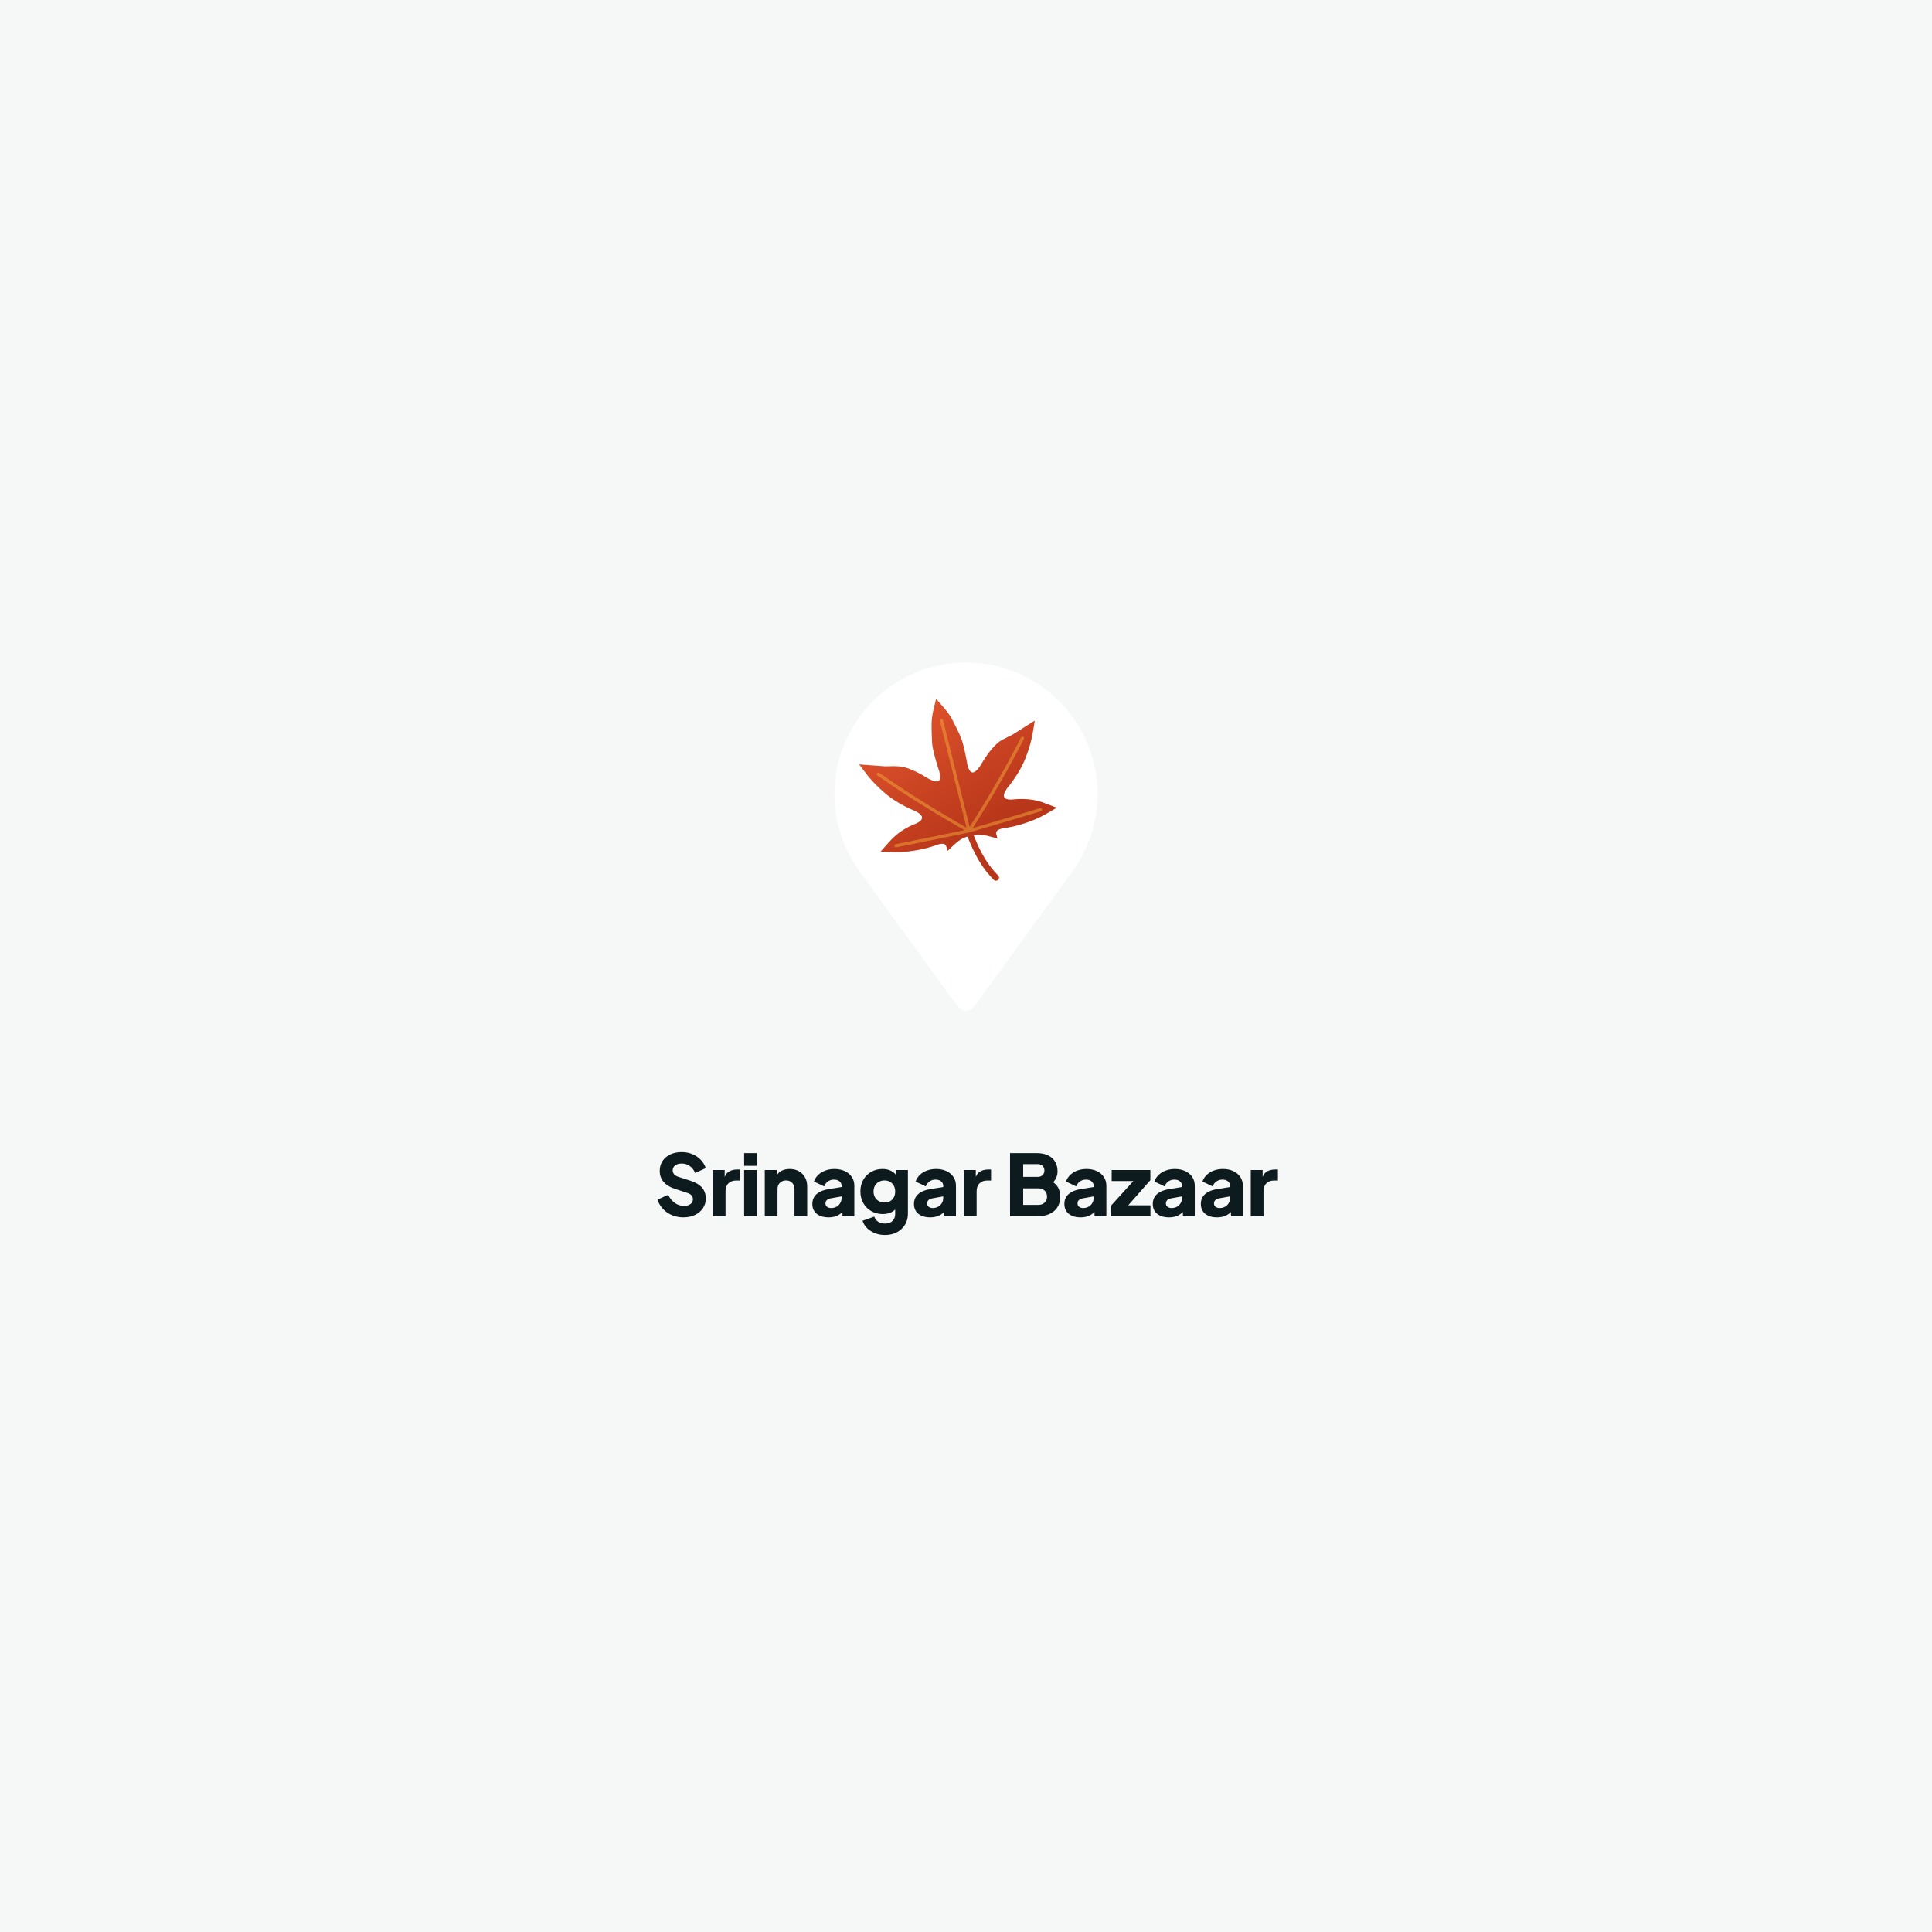
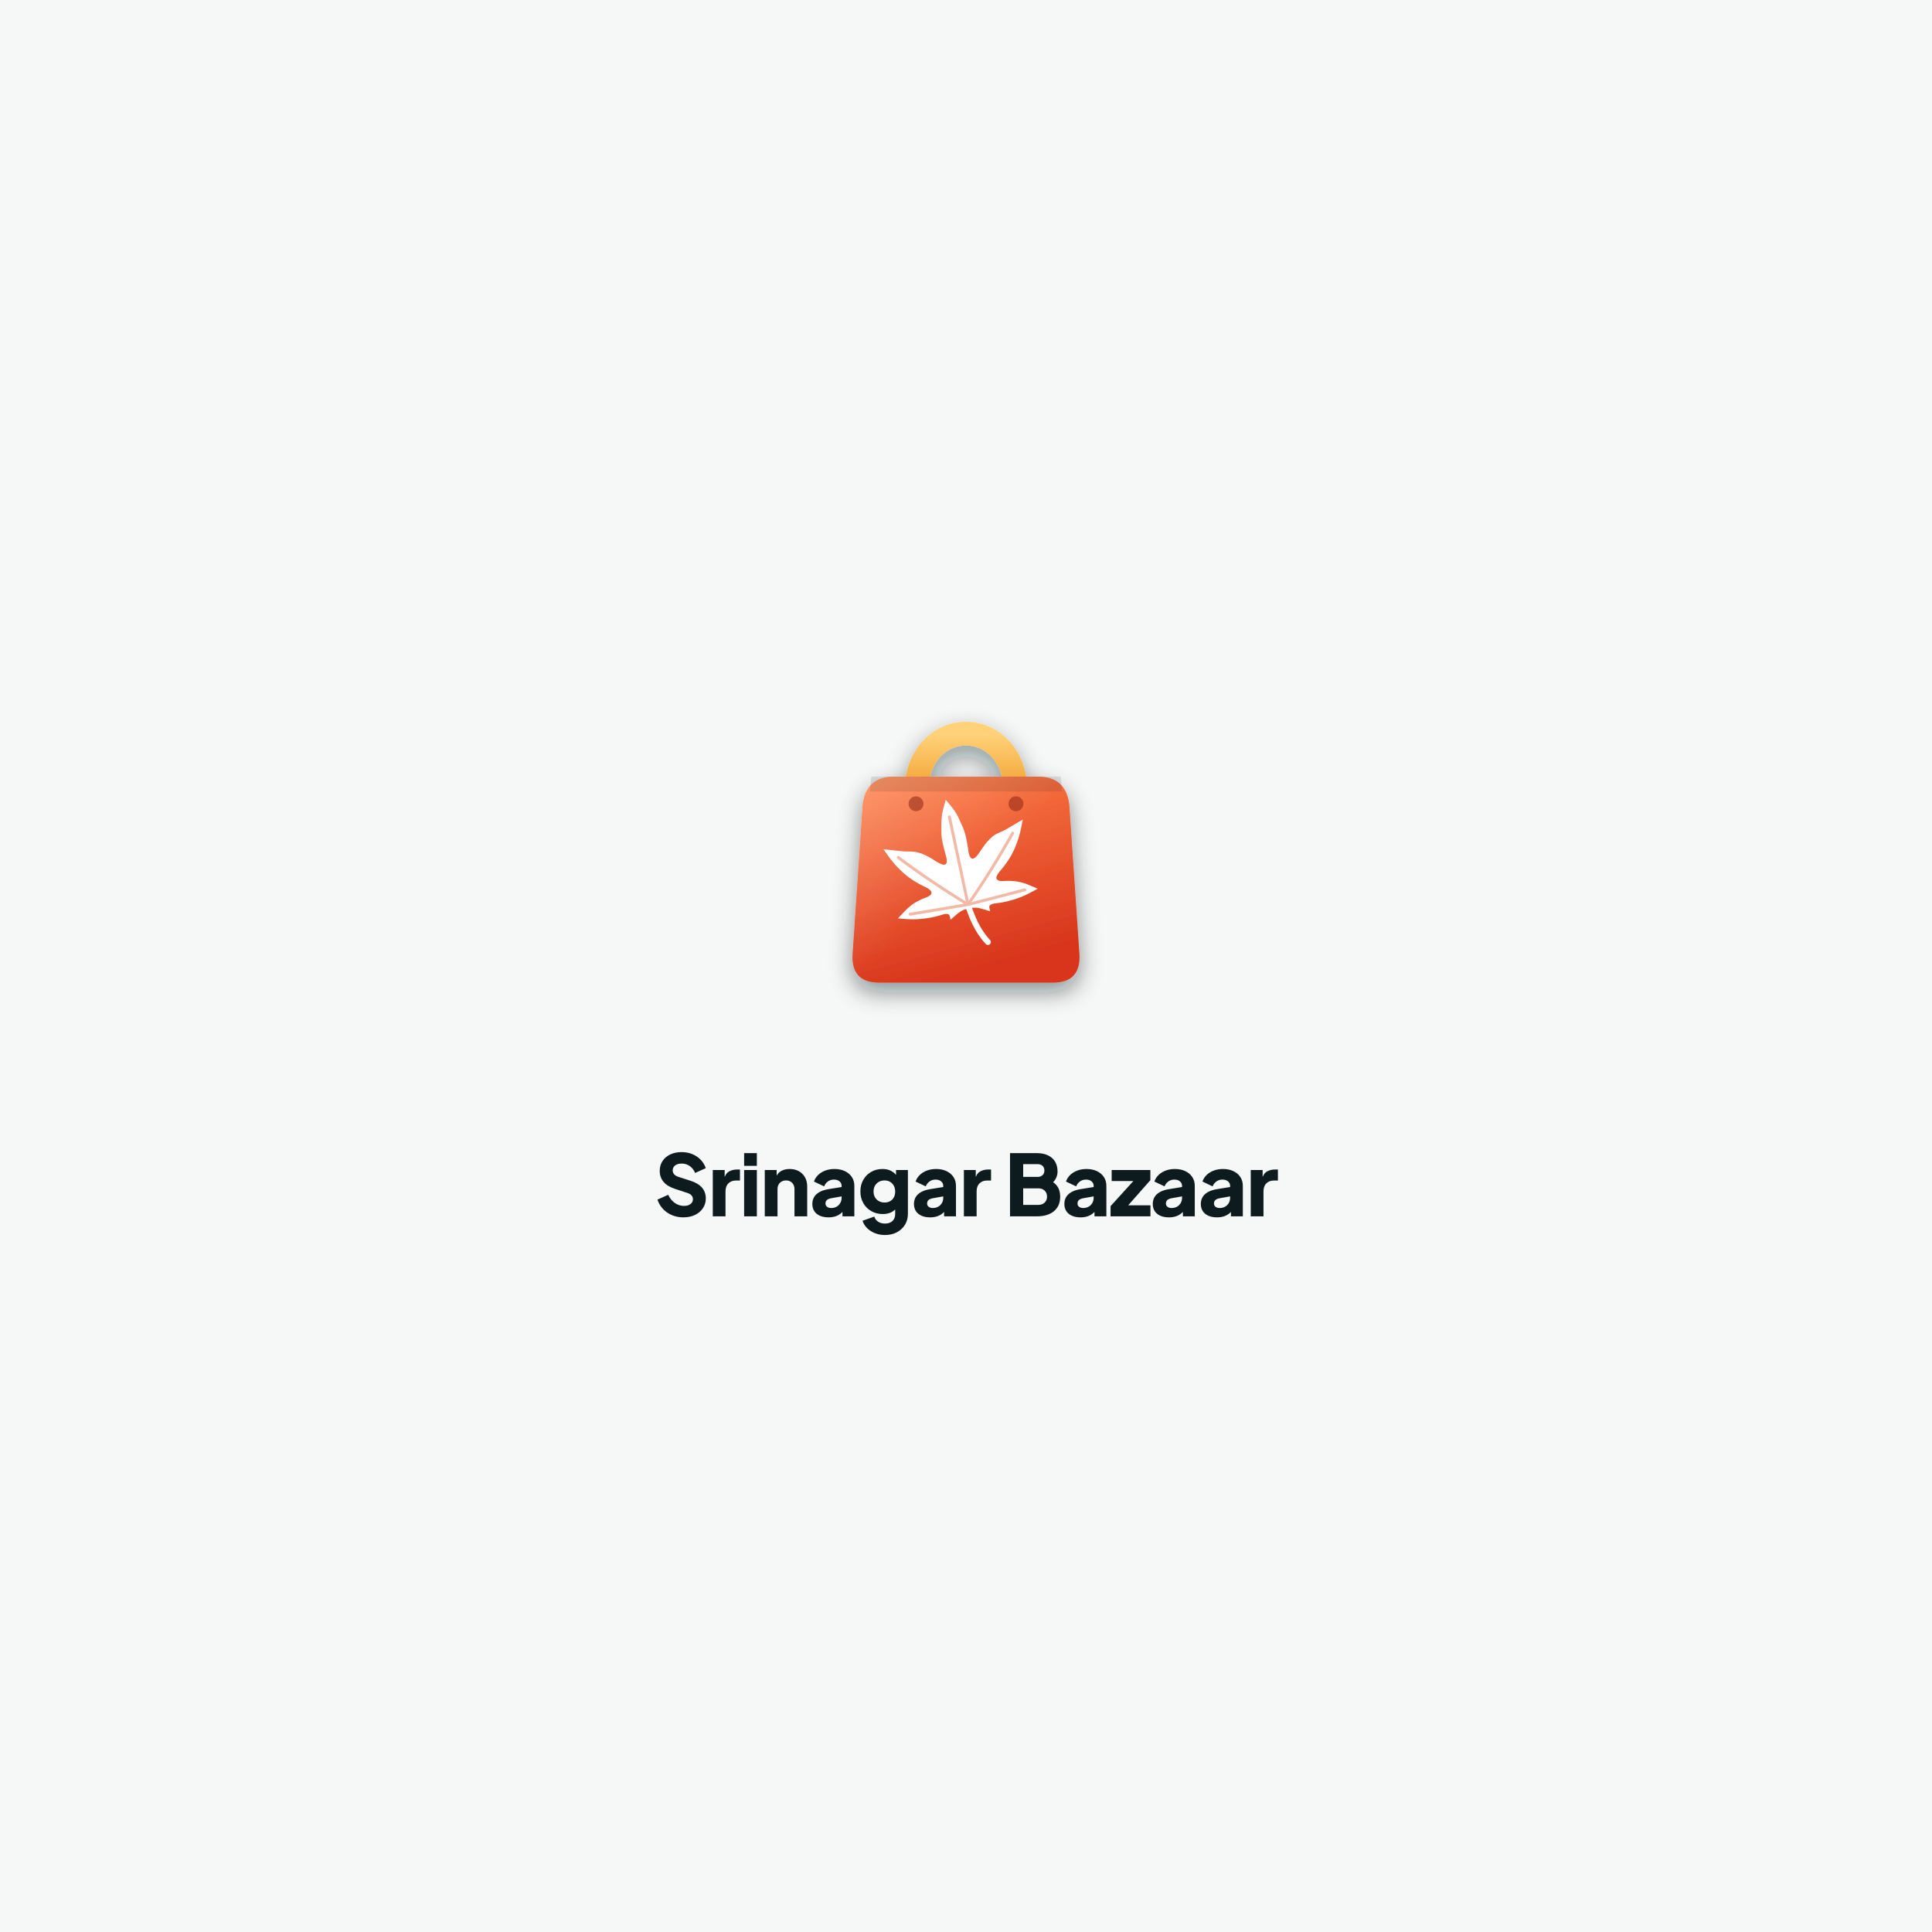
<svg xmlns="http://www.w3.org/2000/svg" viewBox="0 0 2732 2732" width="2732" height="2732">
  <rect width="2732" height="2732" fill="#F6F8F8" />
  <g transform="translate(1366 1180) scale(.62) translate(-512 -512)">
    <defs>
-       <linearGradient id="splashleaf" x1="0" y1="0" x2="0.4" y2="1">
-         <stop offset="0" stop-color="#E4572E" />
-         <stop offset="1" stop-color="#B8361A" />
+       <linearGradient id="splashbag" x1="0" y1="0" x2=".3" y2="1">
+         <stop offset="0" stop-color="#FF8048" />
+         <stop offset="1" stop-color="#D8361C" />
      </linearGradient>
+       <linearGradient id="splashsf" x1="0" y1="0" x2="0" y2="1">
+         <stop offset="0" stop-color="#FFD27A" />
+         <stop offset="1" stop-color="#F29F2E" />
+       </linearGradient>
+       <linearGradient id="splashgl" x1="0" y1="0" x2="1" y2="1">
+         <stop offset="0" stop-color="#fff" stop-opacity=".22" />
+         <stop offset=".5" stop-color="#fff" stop-opacity="0" />
+       </linearGradient>
+       <filter id="splashsh" x="-20%" y="-20%" width="140%" height="150%">
+         <feDropShadow dx="0" dy="22" stdDeviation="26" flood-color="#021C20" flood-opacity=".45" />
+       </filter>
    </defs>
-     <path d="M754.6,596.5 A300,300 0 1 0 269.4,596.5 L488.5,897.7 Q512.0,930.0 535.5,897.7 Z" fill="#FFFFFF" />
-     <g transform="rotate(-14 512 476.4)">
-       <path d="M512.0,510.2 C517.6,561.0 528.9,594.8 545.8,623.0" fill="none" stroke="#B8361A" stroke-width="14.1" stroke-linecap="round" />
-       <path d="M472.81,526.38 L468.46,528.80 L464.65,530.91 L461.39,532.72 L458.67,534.23 L456.49,535.44 L454.86,536.35 L453.78,536.95 L453.23,537.26 L453.37,528.21 L452.72,523.93 L451.35,521.40 L449.25,519.61 L446.43,518.56 L442.90,517.92 L438.66,517.68 L433.70,517.86 L428.02,518.44 L422.20,518.88 L416.23,519.17 L410.11,519.33 L403.85,519.33 L397.43,519.20 L390.87,518.92 L384.16,518.50 L377.30,517.94 L370.55,517.23 L363.89,516.36 L357.33,515.35 L350.88,514.18 L344.52,512.87 L338.27,511.40 L332.11,509.78 L326.06,508.02 L320.76,506.47 L316.22,505.15 L312.44,504.04 L309.42,503.16 L307.15,502.49 L305.63,502.05 L304.88,501.83 L326.98,486.54 L338.82,478.99 L347.74,474.09 L356.23,470.15 L364.26,467.15 L372.66,464.53 L381.43,462.30 L390.58,460.45 L400.09,458.99 L407.37,456.90 L412.40,454.18 L415.20,450.84 L415.77,446.88 L414.09,442.29 L410.17,437.07 L404.02,431.23 L395.63,424.77 L387.68,418.25 L380.17,411.68 L373.09,405.06 L366.46,398.38 L360.26,391.64 L354.50,384.86 L349.17,378.02 L344.29,371.13 L339.68,364.31 L335.34,357.58 L331.27,350.92 L327.48,344.35 L323.96,337.85 L320.71,331.44 L317.73,325.10 L315.03,318.84 L312.66,313.37 L310.63,308.67 L308.94,304.76 L307.59,301.63 L306.57,299.29 L305.89,297.72 L305.56,296.94 L329.36,304.78 L340.83,308.56 L347.88,310.88 L353.17,312.63 L356.70,313.79 L359.34,314.66 L361.11,315.24 L361.99,315.53 L382.70,320.27 L393.77,323.66 L402.11,327.28 L410.03,331.64 L417.51,336.76 L425.32,342.81 L433.48,349.78 L441.97,357.68 L450.79,366.51 L458.42,372.80 L464.85,376.55 L470.08,377.75 L474.12,376.42 L476.96,372.54 L478.60,366.12 L479.04,357.15 L478.29,345.65 L477.74,335.02 L477.41,325.28 L477.28,316.42 L477.36,308.44 L477.64,301.34 L478.14,295.13 L478.85,289.79 L479.76,285.34 L480.56,281.44 L481.24,278.10 L481.82,275.32 L482.27,273.09 L482.61,271.42 L482.84,270.31 L482.96,269.75 L486.29,255.01 L488.23,247.28 L489.88,241.65 L491.61,236.48 L493.42,231.77 L495.45,226.97 L497.68,222.09 L500.11,217.13 L502.75,212.08 L505.06,207.66 L507.05,203.87 L508.70,200.71 L510.02,198.19 L511.01,196.29 L511.67,195.03 L512.00,194.40 L520.92,211.44 L525.33,220.20 L528.22,226.34 L530.58,231.77 L532.39,236.48 L534.00,241.10 L535.40,245.64 L536.60,250.09 L537.58,254.46 L538.45,258.28 L539.19,261.56 L539.81,264.29 L540.30,266.47 L540.67,268.11 L540.92,269.20 L541.04,269.75 L544.13,284.78 L545.52,293.46 L546.24,300.79 L546.64,308.44 L546.72,316.42 L546.59,325.28 L546.26,335.02 L545.71,345.65 L544.96,357.15 L545.40,366.12 L547.04,372.54 L549.88,376.42 L553.92,377.75 L559.15,376.55 L565.58,372.80 L573.21,366.51 L582.03,357.68 L590.52,349.78 L598.68,342.81 L606.49,336.76 L613.97,331.64 L621.12,327.45 L627.93,324.19 L634.40,321.86 L640.54,320.45 L645.90,319.22 L650.51,318.17 L654.34,317.29 L657.41,316.59 L659.71,316.06 L661.25,315.71 L662.01,315.53 L685.82,307.69 L697.28,303.91 L704.34,301.59 L709.63,299.85 L713.15,298.68 L715.80,297.81 L717.56,297.23 L718.44,296.94 L709.31,318.06 L704.31,329.09 L700.38,337.07 L696.52,344.35 L692.73,350.92 L688.66,357.58 L684.32,364.31 L679.71,371.13 L674.83,378.02 L669.50,384.86 L663.74,391.64 L657.54,398.38 L650.91,405.06 L643.83,411.68 L636.32,418.25 L628.37,424.77 L619.98,431.23 L613.83,437.07 L609.91,442.29 L608.23,446.88 L608.80,450.84 L611.60,454.18 L616.63,456.90 L623.91,458.99 L633.42,460.45 L642.57,462.30 L651.34,464.53 L659.74,467.15 L667.77,470.15 L675.44,473.53 L682.73,477.29 L689.65,481.44 L696.20,485.97 L701.93,489.94 L706.84,493.34 L710.94,496.17 L714.21,498.43 L716.67,500.13 L718.31,501.27 L719.12,501.83 L698.70,507.80 L688.00,510.74 L680.24,512.65 L673.12,514.18 L666.67,515.35 L660.11,516.36 L653.45,517.23 L646.70,517.94 L639.84,518.50 L633.13,518.92 L626.57,519.20 L620.15,519.33 L613.89,519.33 L607.77,519.17 L601.80,518.88 L595.98,518.44 L590.30,517.86 L585.34,517.68 L581.10,517.92 L577.57,518.56 L574.75,519.61 L572.65,521.06 L571.26,522.93 L570.59,525.20 L570.63,527.88 L570.66,530.22 L570.69,532.23 L570.72,533.91 L570.74,535.25 L570.75,536.25 L570.76,536.92 L570.77,537.26 L556.09,529.10 L548.64,525.14 L543.55,522.66 L539.16,520.75 L535.49,519.41 L531.98,518.35 L528.65,517.55 L525.48,517.03 L522.49,516.77 L519.49,516.58 L516.49,516.45 L513.50,516.39 L510.50,516.39 L507.51,516.45 L504.51,516.58 L501.51,516.77 L498.52,517.03 L495.35,517.55 L492.02,518.35 L488.51,519.41 L484.84,520.75 L481.00,522.35 L476.99,524.23Z" fill="url(#splashleaf)" />
-       <path d="M512.0,504.6 Q512.0,374.9 512.0,245.2 M512.0,504.6 Q605.1,416.9 681.3,329.2 M512.0,504.6 Q418.9,416.9 342.7,329.2 M512.0,504.6 Q605.4,500.9 681.8,497.3 M512.0,504.6 Q418.6,500.9 342.2,497.3" fill="none" stroke="#F4A93B" stroke-opacity=".5" stroke-width="7.3" stroke-linecap="round" />
+     <g filter="url(#splashsh)">
+       <path d="M398,420 C398,236 626,236 626,420" fill="none" stroke="url(#splashsf)" stroke-width="54" stroke-linecap="round" />
+       <path d="M348,380 L676,380 Q740,380 747.68,444 L770.8,786 Q774,850 710,850 L314,850 Q250,850 253.2,786 L276.32,444 Q284,380 348,380 Z" fill="url(#splashbag)" />
+     </g>
+     <path d="M348,380 L676,380 Q740,380 747.68,444 L770.8,786 Q774,850 710,850 L314,850 Q250,850 253.2,786 L276.32,444 Q284,380 348,380 Z" fill="url(#splashgl)" />
+     <path d="M296,380 L728,380 L731,414 L293,414 Z" fill="#000" opacity=".10" />
+     <circle cx="398" cy="442" r="17" fill="#8E2412" opacity=".55" />
+     <circle cx="626" cy="442" r="17" fill="#8E2412" opacity=".55" />
+     <g transform="rotate(-12 512 650)">
+       <path d="M512.0,676.6 C516.4,716.6 525.3,743.2 538.6,765.4" fill="none" stroke="#fff" stroke-width="13.3" stroke-linecap="round" />
+       <path d="M481.15,689.34 L477.72,691.25 L474.72,692.91 L472.16,694.34 L470.02,695.53 L468.30,696.48 L467.02,697.19 L466.16,697.67 L465.74,697.91 L465.84,690.79 L465.34,687.42 L464.25,685.43 L462.60,684.01 L460.38,683.19 L457.60,682.68 L454.26,682.50 L450.36,682.64 L445.89,683.09 L441.31,683.44 L436.61,683.67 L431.79,683.79 L426.86,683.80 L421.81,683.69 L416.64,683.48 L411.36,683.15 L405.96,682.70 L400.64,682.14 L395.40,681.46 L390.24,680.66 L385.16,679.74 L380.16,678.71 L375.23,677.55 L370.39,676.28 L365.62,674.89 L361.45,673.67 L357.88,672.63 L354.90,671.76 L352.52,671.06 L350.73,670.54 L349.54,670.19 L348.94,670.02 L366.35,657.98 L375.66,652.04 L382.69,648.18 L389.37,645.08 L395.69,642.72 L402.31,640.66 L409.21,638.90 L416.41,637.45 L423.90,636.29 L429.63,634.65 L433.59,632.51 L435.80,629.88 L436.24,626.76 L434.92,623.15 L431.84,619.04 L427.00,614.44 L420.39,609.35 L414.13,604.22 L408.22,599.05 L402.65,593.84 L397.42,588.58 L392.54,583.28 L388.01,577.94 L383.82,572.55 L379.97,567.13 L376.34,561.76 L372.93,556.46 L369.73,551.22 L366.74,546.05 L363.97,540.93 L361.41,535.88 L359.06,530.89 L356.93,525.97 L355.07,521.66 L353.47,517.96 L352.14,514.88 L351.08,512.42 L350.28,510.57 L349.75,509.34 L349.48,508.72 L368.22,514.90 L377.25,517.87 L382.80,519.70 L386.96,521.07 L389.74,521.99 L391.82,522.67 L393.21,523.13 L393.91,523.36 L410.21,527.09 L418.93,529.76 L425.49,532.60 L431.72,536.04 L437.61,540.07 L443.77,544.83 L450.18,550.32 L456.87,556.54 L463.82,563.49 L469.82,568.44 L474.88,571.39 L479.00,572.34 L482.18,571.29 L484.41,568.23 L485.71,563.18 L486.05,556.12 L485.46,547.07 L485.03,538.70 L484.77,531.03 L484.66,524.06 L484.73,517.78 L484.95,512.19 L485.35,507.30 L485.90,503.10 L486.62,499.59 L487.25,496.52 L487.79,493.89 L488.24,491.70 L488.60,489.95 L488.87,488.63 L489.05,487.76 L489.14,487.32 L491.76,475.71 L493.29,469.63 L494.58,465.19 L495.95,461.12 L497.38,457.42 L498.97,453.64 L500.72,449.80 L502.64,445.89 L504.72,441.92 L506.54,438.44 L508.10,435.45 L509.40,432.97 L510.44,430.98 L511.22,429.49 L511.74,428.50 L512.00,428.00 L519.02,441.42 L522.50,448.31 L524.77,453.14 L526.62,457.42 L528.05,461.12 L529.32,464.76 L530.42,468.34 L531.36,471.84 L532.14,475.28 L532.82,478.29 L533.40,480.87 L533.89,483.02 L534.28,484.74 L534.57,486.03 L534.77,486.89 L534.86,487.32 L537.29,499.15 L538.39,505.98 L538.96,511.75 L539.27,517.78 L539.34,524.06 L539.23,531.03 L538.97,538.70 L538.54,547.07 L537.95,556.12 L538.29,563.18 L539.59,568.23 L541.82,571.29 L545.00,572.34 L549.12,571.39 L554.18,568.44 L560.18,563.49 L567.13,556.54 L573.82,550.32 L580.23,544.83 L586.39,540.07 L592.28,536.04 L597.90,532.74 L603.26,530.17 L608.36,528.34 L613.19,527.23 L617.41,526.26 L621.04,525.43 L624.06,524.74 L626.47,524.19 L628.28,523.77 L629.49,523.50 L630.09,523.36 L648.84,517.18 L657.86,514.21 L663.41,512.38 L667.58,511.01 L670.35,510.10 L672.44,509.41 L673.83,508.95 L674.52,508.72 L667.33,525.35 L663.39,534.03 L660.30,540.32 L657.26,546.05 L654.27,551.22 L651.07,556.46 L647.66,561.76 L644.03,567.13 L640.18,572.55 L635.99,577.94 L631.46,583.28 L626.58,588.58 L621.35,593.84 L615.78,599.05 L609.87,604.22 L603.61,609.35 L597.00,614.44 L592.16,619.04 L589.08,623.15 L587.76,626.76 L588.20,629.88 L590.41,632.51 L594.37,634.65 L600.10,636.29 L607.59,637.45 L614.79,638.90 L621.69,640.66 L628.31,642.72 L634.63,645.08 L640.66,647.74 L646.40,650.70 L651.85,653.97 L657.01,657.54 L661.52,660.66 L665.39,663.33 L668.61,665.56 L671.19,667.35 L673.12,668.68 L674.41,669.57 L675.06,670.02 L658.97,674.72 L650.56,677.03 L644.44,678.53 L638.84,679.74 L633.76,680.66 L628.60,681.46 L623.36,682.14 L618.04,682.70 L612.64,683.15 L607.36,683.48 L602.19,683.69 L597.14,683.80 L592.21,683.79 L587.39,683.67 L582.69,683.44 L578.11,683.09 L573.64,682.64 L569.74,682.50 L566.40,682.68 L563.62,683.19 L561.40,684.01 L559.75,685.16 L558.65,686.63 L558.12,688.42 L558.15,690.53 L558.18,692.37 L558.21,693.95 L558.22,695.27 L558.24,696.33 L558.25,697.12 L558.26,697.64 L558.26,697.91 L546.71,691.49 L540.85,688.37 L536.83,686.41 L533.38,684.91 L530.49,683.86 L527.73,683.02 L525.11,682.40 L522.61,681.98 L520.26,681.78 L517.90,681.63 L515.54,681.53 L513.18,681.48 L510.82,681.48 L508.46,681.53 L506.10,681.63 L503.74,681.78 L501.39,681.98 L498.89,682.40 L496.27,683.02 L493.51,683.86 L490.62,684.91 L487.59,686.18 L484.44,687.65Z" fill="#fff" />
+       <path d="M512.0,672.2 Q512.0,570.1 512.0,468.0 M512.0,672.2 Q585.3,603.2 645.3,534.2 M512.0,672.2 Q438.7,603.2 378.7,534.2 M512.0,672.2 Q585.5,669.3 645.7,666.4 M512.0,672.2 Q438.5,669.3 378.3,666.4" fill="none" stroke="#F3B9A6" stroke-width="6.7" stroke-linecap="round" />
    </g>
  </g>
  <g transform="translate(925.7 1720)">
    <path d="M40.44 1.44Q32.04 1.44 24.66 -1.62Q17.28 -4.68 11.94 -10.32Q6.6 -15.96 3.96 -23.64L19.2 -30.48Q22.56 -23.16 28.5 -18.96Q34.44 -14.76 41.64 -14.76Q45.48 -14.76 48.24 -15.96Q51.0 -17.16 52.56 -19.26Q54.12 -21.36 54.12 -24.24Q54.12 -27.36 52.2 -29.58Q50.28 -31.8 46.2 -33.12L28.68 -38.88Q18.0 -42.36 12.6 -48.78Q7.2 -55.2 7.2 -64.2Q7.2 -72.12 11.1 -78.12Q15.0 -84.12 22.02 -87.48Q29.04 -90.84 38.16 -90.84Q46.2 -90.84 53.04 -88.08Q59.88 -85.32 64.86 -80.28Q69.84 -75.24 72.36 -68.16L57.24 -61.32Q54.72 -67.56 49.68 -71.1Q44.64 -74.64 38.16 -74.64Q34.44 -74.64 31.56 -73.44Q28.68 -72.24 27.12 -70.02Q25.56 -67.8 25.56 -64.92Q25.56 -61.8 27.6 -59.46Q29.64 -57.12 33.72 -55.8L50.88 -50.28Q61.68 -46.8 67.02 -40.56Q72.36 -34.32 72.36 -25.32Q72.36 -17.52 68.28 -11.46Q64.2 -5.4 57.06 -1.98Q49.92 1.44 40.44 1.44Z M82.24 0.0V-65.52H99.04V-49.8L97.84 -52.08Q100.0 -60.36 104.98 -63.3Q109.96 -66.24 116.8 -66.24H120.64V-50.64H115.0Q108.4 -50.64 104.32 -46.62Q100.24 -42.6 100.24 -35.28V0.0Z M126.56 0.0V-65.52H144.56V0.0ZM126.56 -71.4V-89.4H144.56V-71.4Z M155.76 0.0V-65.52H172.56V-52.56L171.6 -55.44Q173.88 -61.32 178.98 -64.14Q184.08 -66.96 190.92 -66.96Q198.36 -66.96 203.94 -63.84Q209.52 -60.72 212.64 -55.14Q215.76 -49.56 215.76 -42.12V0.0H197.76V-38.28Q197.76 -42.12 196.26 -44.88Q194.76 -47.64 192.06 -49.2Q189.36 -50.76 185.76 -50.76Q182.28 -50.76 179.52 -49.2Q176.76 -47.64 175.26 -44.88Q173.76 -42.12 173.76 -38.28V0.0Z M245.92 1.44Q238.84 1.44 233.68 -0.84Q228.52 -3.12 225.76 -7.38Q223.0 -11.64 223.0 -17.52Q223.0 -23.04 225.52 -27.3Q228.04 -31.56 233.26 -34.44Q238.48 -37.32 246.28 -38.52L266.32 -41.76V-28.56L249.52 -25.56Q245.68 -24.84 243.64 -23.1Q241.6 -21.36 241.6 -18.12Q241.6 -15.12 243.88 -13.44Q246.16 -11.76 249.52 -11.76Q253.96 -11.76 257.32 -13.68Q260.68 -15.6 262.54 -18.9Q264.4 -22.2 264.4 -26.16V-43.2Q264.4 -46.92 261.46 -49.44Q258.52 -51.96 253.48 -51.96Q248.68 -51.96 245.02 -49.32Q241.36 -46.68 239.68 -42.36L225.28 -49.2Q227.2 -54.72 231.4 -58.68Q235.6 -62.64 241.48 -64.8Q247.36 -66.96 254.32 -66.96Q262.6 -66.96 268.96 -63.96Q275.32 -60.96 278.86 -55.62Q282.4 -50.28 282.4 -43.2V0.0H265.6V-10.56L269.68 -11.28Q266.8 -6.96 263.32 -4.14Q259.84 -1.32 255.52 0.06Q251.2 1.44 245.92 1.44Z M325.76 26.4Q318.2 26.4 311.72 23.88Q305.24 21.36 300.62 16.86Q296.0 12.36 293.96 6.24L310.64 0.36Q311.96 4.92 316.04 7.56Q320.12 10.2 325.76 10.2Q330.2 10.2 333.44 8.58Q336.68 6.96 338.42 3.84Q340.16 0.72 340.16 -3.48V-18.48L343.64 -14.16Q340.28 -8.64 335.0 -5.94Q329.72 -3.24 322.64 -3.24Q313.52 -3.24 306.32 -7.38Q299.12 -11.52 295.04 -18.78Q290.96 -26.04 290.96 -35.28Q290.96 -44.52 295.04 -51.66Q299.12 -58.8 306.2 -62.88Q313.28 -66.96 322.28 -66.96Q329.36 -66.96 334.64 -64.14Q339.92 -61.32 343.64 -55.56L341.36 -51.24V-65.52H358.16V-3.48Q358.16 5.16 353.96 11.94Q349.76 18.72 342.5 22.56Q335.24 26.4 325.76 26.4ZM325.16 -19.56Q329.72 -19.56 333.08 -21.48Q336.44 -23.4 338.3 -26.88Q340.16 -30.36 340.16 -35.04Q340.16 -39.72 338.24 -43.26Q336.32 -46.8 332.96 -48.78Q329.6 -50.76 325.16 -50.76Q320.6 -50.76 317.06 -48.78Q313.52 -46.8 311.54 -43.26Q309.56 -39.72 309.56 -35.04Q309.56 -30.48 311.54 -27.0Q313.52 -23.52 317.06 -21.54Q320.6 -19.56 325.16 -19.56Z M389.64 1.44Q382.56 1.44 377.4 -0.84Q372.24 -3.12 369.48 -7.38Q366.72 -11.64 366.72 -17.52Q366.72 -23.04 369.24 -27.3Q371.76 -31.56 376.98 -34.44Q382.2 -37.32 390.0 -38.52L410.04 -41.76V-28.56L393.24 -25.56Q389.4 -24.84 387.36 -23.1Q385.32 -21.36 385.32 -18.12Q385.32 -15.12 387.6 -13.44Q389.88 -11.76 393.24 -11.76Q397.68 -11.76 401.04 -13.68Q404.4 -15.6 406.26 -18.9Q408.12 -22.2 408.12 -26.16V-43.2Q408.12 -46.92 405.18 -49.44Q402.24 -51.96 397.2 -51.96Q392.4 -51.96 388.74 -49.32Q385.08 -46.68 383.4 -42.36L369.0 -49.2Q370.92 -54.72 375.12 -58.68Q379.32 -62.64 385.2 -64.8Q391.08 -66.96 398.04 -66.96Q406.32 -66.96 412.68 -63.96Q419.04 -60.96 422.58 -55.62Q426.12 -50.28 426.12 -43.2V0.0H409.32V-10.56L413.4 -11.28Q410.52 -6.96 407.04 -4.14Q403.56 -1.32 399.24 0.06Q394.92 1.44 389.64 1.44Z M437.32 0.0V-65.52H454.12V-49.8L452.92 -52.08Q455.08 -60.36 460.06 -63.3Q465.04 -66.24 471.88 -66.24H475.72V-50.64H470.08Q463.48 -50.64 459.4 -46.62Q455.32 -42.6 455.32 -35.28V0.0Z  M502.56 0.0V-89.4H540.36Q549.6 -89.4 556.2 -86.28Q562.8 -83.16 566.28 -77.34Q569.76 -71.52 569.76 -63.24Q569.76 -57.36 566.52 -52.02Q563.28 -46.68 555.84 -43.08V-52.2Q562.92 -49.44 566.76 -45.6Q570.6 -41.76 572.04 -37.26Q573.48 -32.76 573.48 -27.84Q573.48 -14.64 564.72 -7.32Q555.96 0.0 540.36 0.0ZM521.16 -16.2H542.52Q548.16 -16.2 551.52 -19.44Q554.88 -22.68 554.88 -27.84Q554.88 -33.12 551.52 -36.36Q548.16 -39.6 542.52 -39.6H521.16ZM521.16 -55.8H541.68Q546.0 -55.8 548.58 -58.26Q551.16 -60.72 551.16 -64.8Q551.16 -68.88 548.58 -71.34Q546.0 -73.8 541.68 -73.8H521.16Z M602.32 1.44Q595.24 1.44 590.08 -0.84Q584.92 -3.12 582.16 -7.38Q579.4 -11.64 579.4 -17.52Q579.4 -23.04 581.92 -27.3Q584.44 -31.56 589.66 -34.44Q594.88 -37.32 602.68 -38.52L622.72 -41.76V-28.56L605.92 -25.56Q602.08 -24.84 600.04 -23.1Q598 -21.36 598 -18.12Q598 -15.12 600.28 -13.44Q602.56 -11.76 605.92 -11.76Q610.36 -11.76 613.72 -13.68Q617.08 -15.6 618.94 -18.9Q620.8 -22.2 620.8 -26.16V-43.2Q620.8 -46.92 617.86 -49.44Q614.92 -51.96 609.88 -51.96Q605.08 -51.96 601.42 -49.32Q597.76 -46.68 596.08 -42.36L581.68 -49.2Q583.6 -54.72 587.8 -58.68Q592 -62.64 597.88 -64.8Q603.76 -66.96 610.72 -66.96Q619 -66.96 625.36 -63.96Q631.72 -60.96 635.26 -55.62Q638.8 -50.28 638.8 -43.2V0.0H622V-10.56L626.08 -11.28Q623.2 -6.96 619.72 -4.14Q616.24 -1.32 611.92 0.06Q607.6 1.44 602.32 1.44Z M644.72 0.0V-14.4L682.4 -55.92L685.04 -49.92H646.28V-65.52H701.0V-51.12L664.28 -9.48L661.64 -15.6H701.12V0.0Z M727.32 1.44Q720.24 1.44 715.08 -0.84Q709.92 -3.12 707.16 -7.38Q704.4 -11.64 704.4 -17.52Q704.4 -23.04 706.92 -27.3Q709.44 -31.56 714.66 -34.44Q719.88 -37.32 727.68 -38.52L747.72 -41.76V-28.56L730.92 -25.56Q727.08 -24.84 725.04 -23.1Q723 -21.36 723 -18.12Q723 -15.12 725.28 -13.44Q727.56 -11.76 730.92 -11.76Q735.36 -11.76 738.72 -13.68Q742.08 -15.6 743.94 -18.9Q745.8 -22.2 745.8 -26.16V-43.2Q745.8 -46.92 742.86 -49.44Q739.92 -51.96 734.88 -51.96Q730.08 -51.96 726.42 -49.32Q722.76 -46.68 721.08 -42.36L706.68 -49.2Q708.6 -54.72 712.8 -58.68Q717 -62.64 722.88 -64.8Q728.76 -66.96 735.72 -66.96Q744 -66.96 750.36 -63.96Q756.72 -60.96 760.26 -55.62Q763.8 -50.28 763.8 -43.2V0.0H747V-10.56L751.08 -11.28Q748.2 -6.96 744.72 -4.14Q741.24 -1.32 736.92 0.06Q732.6 1.44 727.32 1.44Z M795.28 1.44Q788.2 1.44 783.04 -0.84Q777.88 -3.12 775.12 -7.38Q772.36 -11.64 772.36 -17.52Q772.36 -23.04 774.88 -27.3Q777.4 -31.56 782.62 -34.44Q787.84 -37.32 795.64 -38.52L815.68 -41.76V-28.56L798.88 -25.56Q795.04 -24.84 793.0 -23.1Q790.96 -21.36 790.96 -18.12Q790.96 -15.12 793.24 -13.44Q795.52 -11.76 798.88 -11.76Q803.32 -11.76 806.68 -13.68Q810.04 -15.6 811.9 -18.9Q813.76 -22.2 813.76 -26.16V-43.2Q813.76 -46.92 810.82 -49.44Q807.88 -51.96 802.84 -51.96Q798.04 -51.96 794.38 -49.32Q790.72 -46.68 789.04 -42.36L774.64 -49.2Q776.56 -54.72 780.76 -58.68Q784.96 -62.64 790.84 -64.8Q796.72 -66.96 803.68 -66.96Q811.96 -66.96 818.32 -63.96Q824.68 -60.96 828.22 -55.62Q831.76 -50.28 831.76 -43.2V0.0H814.96V-10.56L819.04 -11.28Q816.16 -6.96 812.68 -4.14Q809.2 -1.32 804.88 0.06Q800.56 1.44 795.28 1.44Z M842.96 0.0V-65.52H859.76V-49.8L858.56 -52.08Q860.72 -60.36 865.7 -63.3Q870.68 -66.24 877.52 -66.24H881.36V-50.64H875.72Q869.12 -50.64 865.04 -46.62Q860.96 -42.6 860.96 -35.28V0.0Z" fill="#0E1B1E" />
  </g>
</svg>
